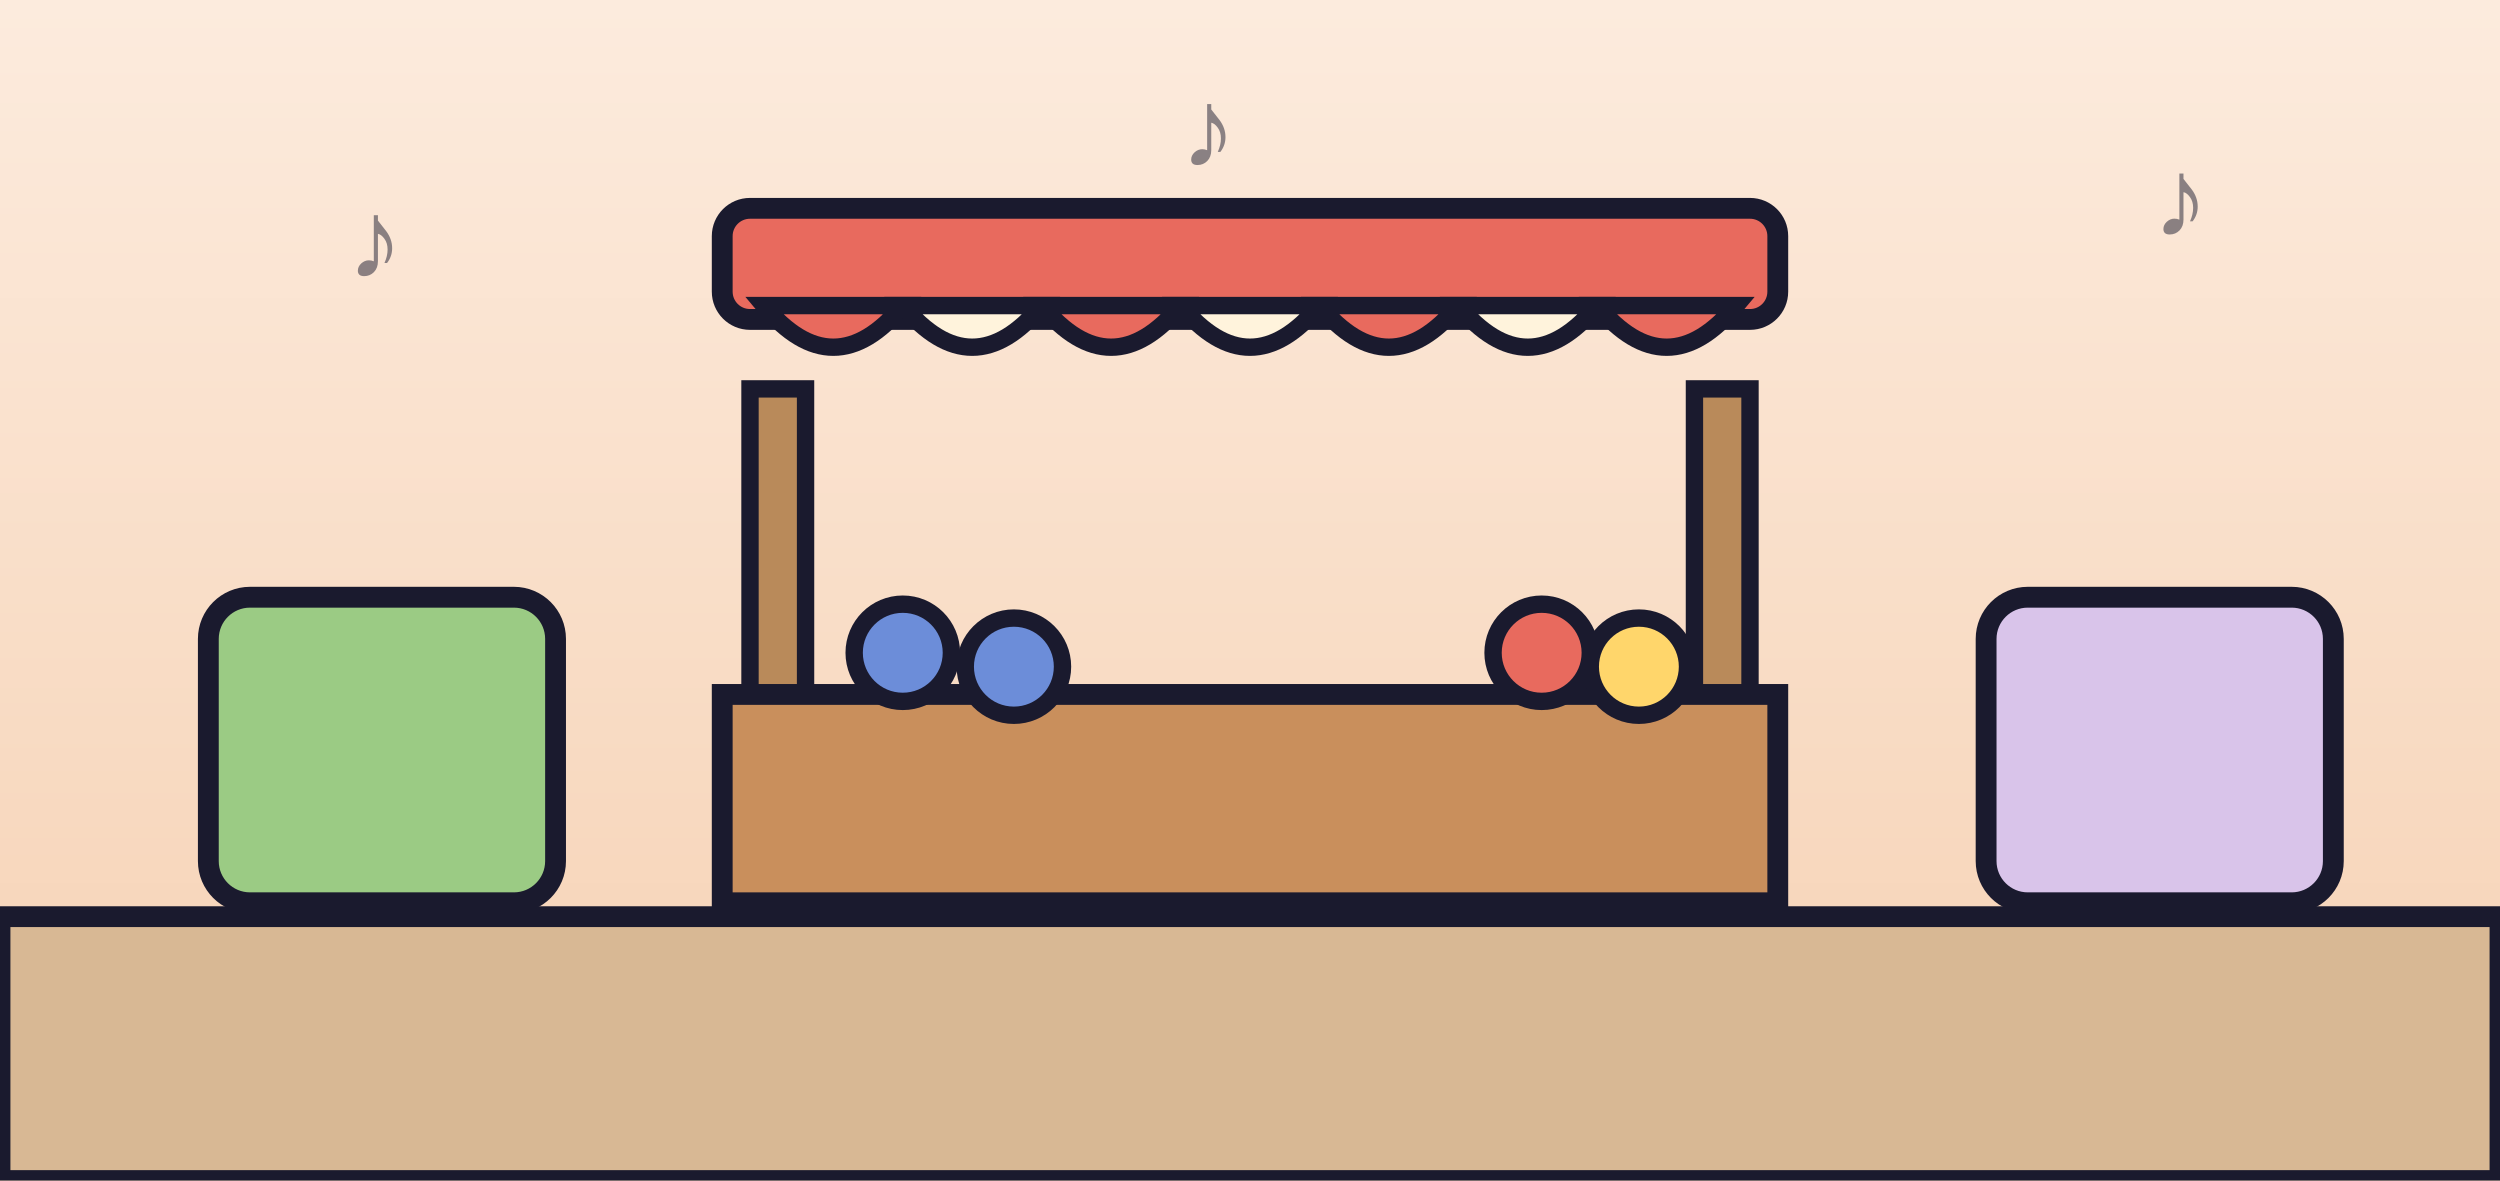
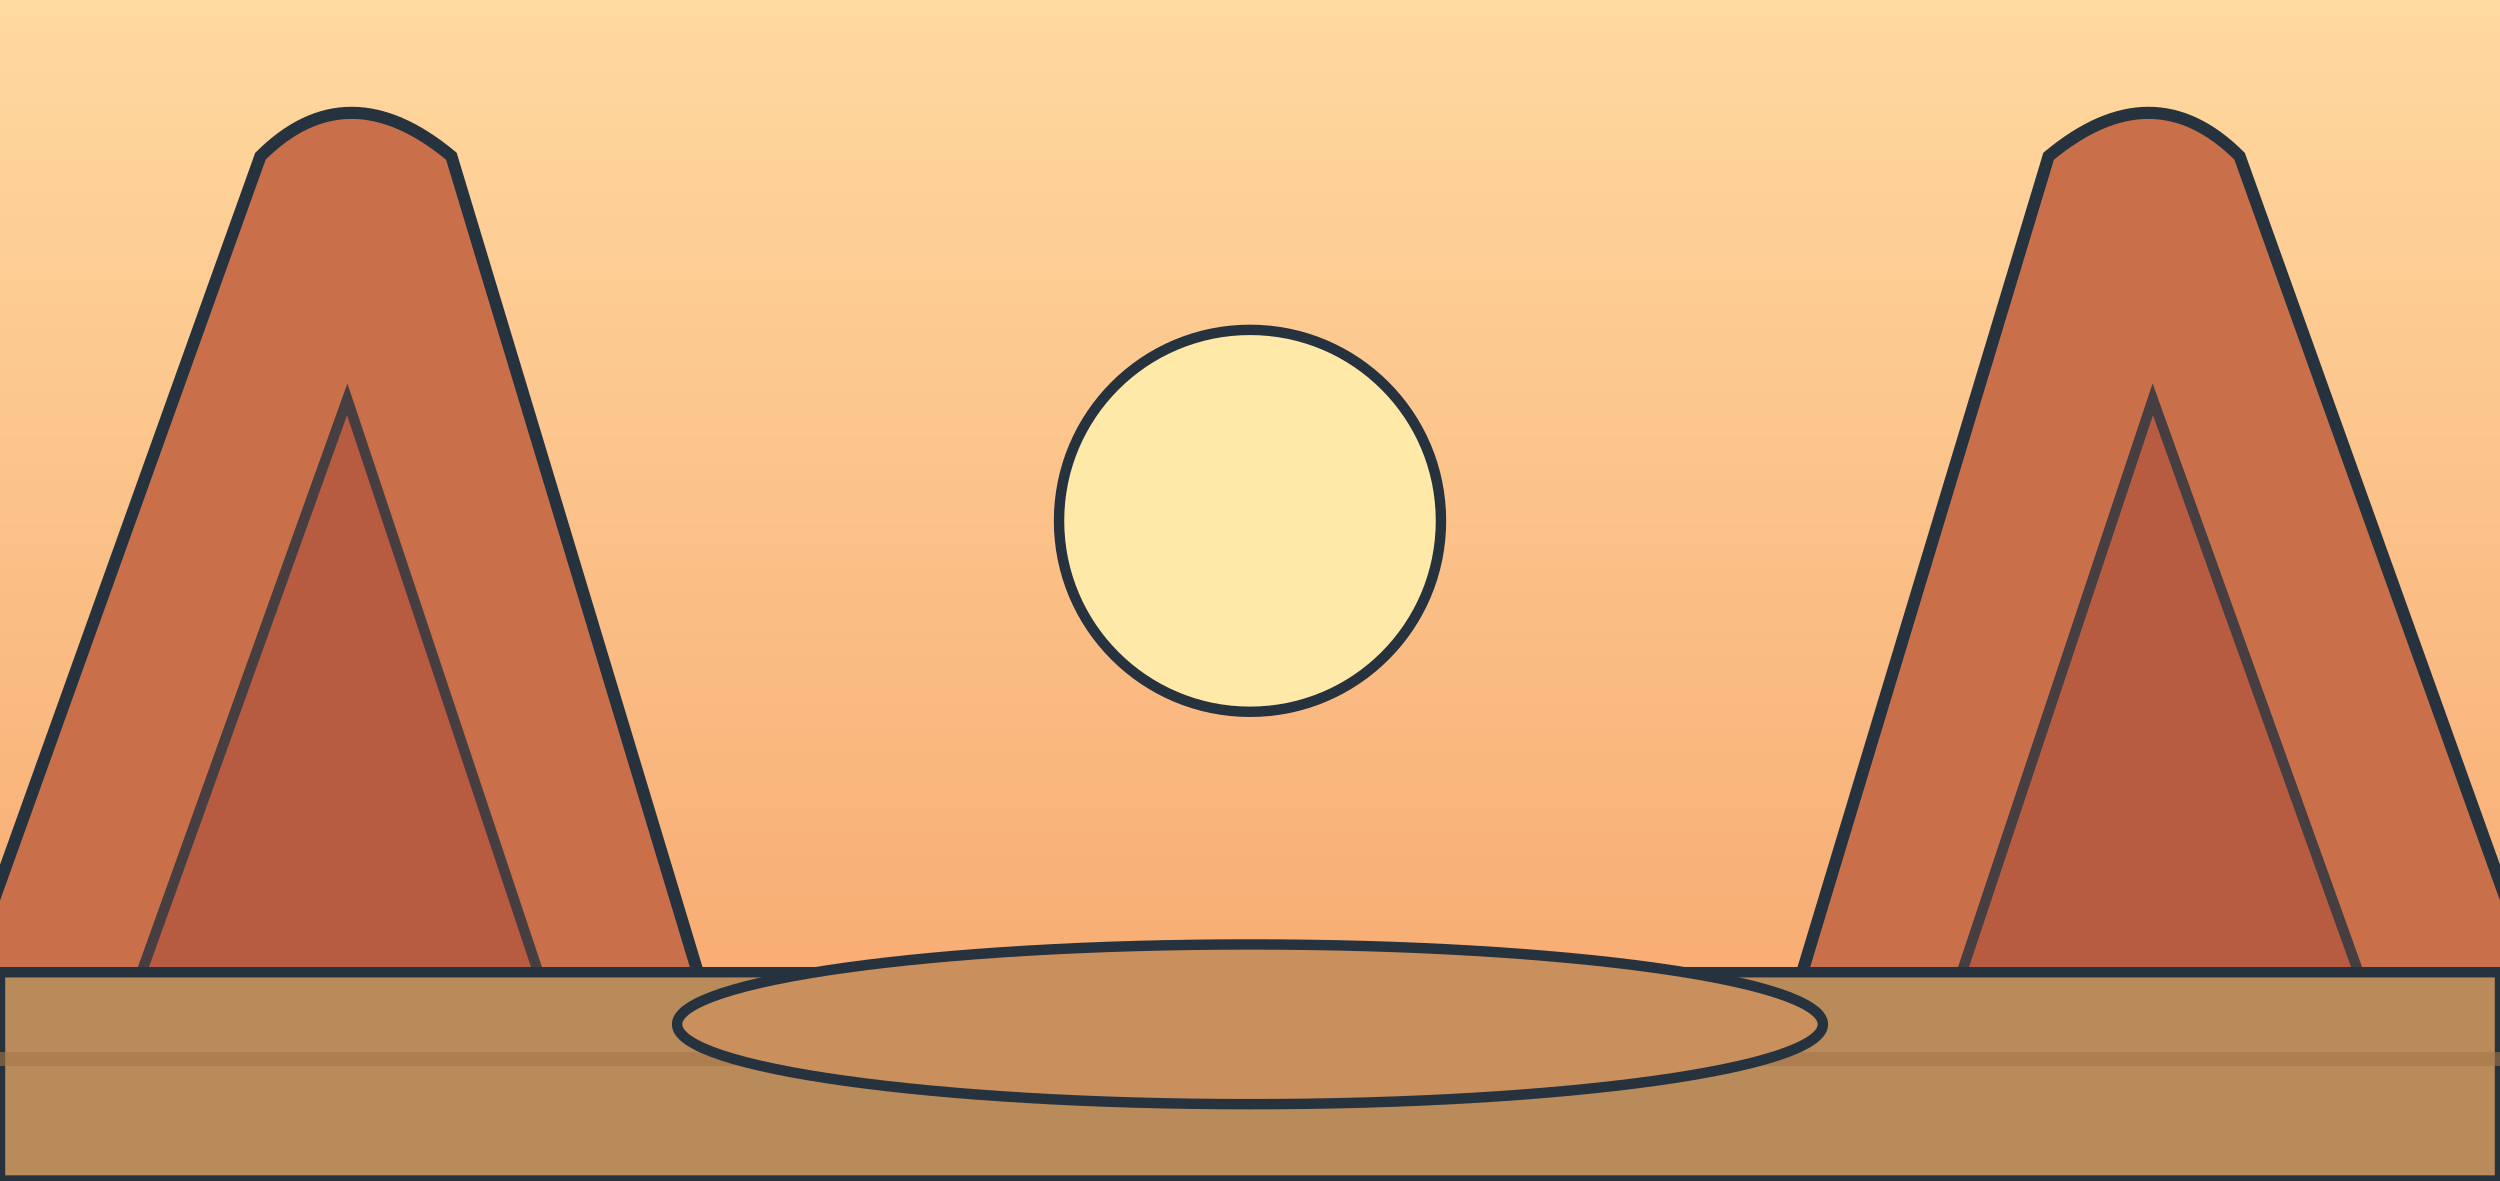
- <svg xmlns="http://www.w3.org/2000/svg" viewBox="0 0 360 170" preserveAspectRatio="xMidYMid slice">
+ <svg xmlns="http://www.w3.org/2000/svg" viewBox="0 0 1440 680">
  <defs>
-     <linearGradient id="s" x1="0" y1="0" x2="0" y2="1">
-       <stop offset="0" stop-color="#FCEBDD" />
-       <stop offset="1" stop-color="#F6D1B3" />
+     <linearGradient id="s5" x1="0" y1="0" x2="0" y2="1">
+       <stop offset="0" stop-color="#FFD9A0" />
+       <stop offset="1" stop-color="#F6A46B" />
    </linearGradient>
  </defs>
-   <rect width="360" height="170" fill="url(#s)" />
-   <rect y="132" width="360" height="38" fill="#D8B894" stroke="#1A1A2E" stroke-width="3" />
-   <rect x="104" y="30" width="152" height="16" rx="4" fill="#E86A5E" stroke="#1A1A2E" stroke-width="3" />
-   <path d="M 110 44 q 10 12 20 0 Z" fill="#E86A5E" stroke="#1A1A2E" stroke-width="2.5" />
-   <path d="M 130 44 q 10 12 20 0 Z" fill="#FFF3DC" stroke="#1A1A2E" stroke-width="2.5" />
-   <path d="M 150 44 q 10 12 20 0 Z" fill="#E86A5E" stroke="#1A1A2E" stroke-width="2.5" />
-   <path d="M 170 44 q 10 12 20 0 Z" fill="#FFF3DC" stroke="#1A1A2E" stroke-width="2.5" />
-   <path d="M 190 44 q 10 12 20 0 Z" fill="#E86A5E" stroke="#1A1A2E" stroke-width="2.5" />
-   <path d="M 210 44 q 10 12 20 0 Z" fill="#FFF3DC" stroke="#1A1A2E" stroke-width="2.5" />
-   <path d="M 230 44 q 10 12 20 0 Z" fill="#E86A5E" stroke="#1A1A2E" stroke-width="2.5" />
-   <rect x="108" y="56" width="8" height="72" fill="#B98A5A" stroke="#1A1A2E" stroke-width="2.5" />
-   <rect x="244" y="56" width="8" height="72" fill="#B98A5A" stroke="#1A1A2E" stroke-width="2.5" />
-   <rect x="104" y="100" width="152" height="30" fill="#C98F5C" stroke="#1A1A2E" stroke-width="3" />
-   <circle cx="130" cy="94" r="7" fill="#6C8DD9" stroke="#1A1A2E" stroke-width="2.5" />
-   <circle cx="146" cy="96" r="7" fill="#6C8DD9" stroke="#1A1A2E" stroke-width="2.5" />
-   <circle cx="222" cy="94" r="7" fill="#E86A5E" stroke="#1A1A2E" stroke-width="2.5" />
-   <circle cx="236" cy="96" r="7" fill="#FFD66B" stroke="#1A1A2E" stroke-width="2.5" />
-   <rect x="30" y="86" width="50" height="44" rx="6" fill="#9BCB84" stroke="#1A1A2E" stroke-width="3" />
-   <rect x="286" y="86" width="50" height="44" rx="6" fill="#D9C4EA" stroke="#1A1A2E" stroke-width="3" />
-   <text x="50" y="40" font-size="16" fill="#1A1A2E" opacity="0.5">♪</text>
-   <text x="310" y="34" font-size="16" fill="#1A1A2E" opacity="0.5">♪</text>
-   <text x="170" y="24" font-size="16" fill="#1A1A2E" opacity="0.5">♪</text>
+   <rect width="1440" height="680" fill="url(#s5)" />
+   <circle cx="720" cy="300" r="110" fill="#FFE9A8" stroke="#26323E" stroke-width="6" />
+   <path d="M-40 620 L150 90 Q200 40 260 90 L420 620 Z" fill="#C96F4A" stroke="#26323E" stroke-width="7" />
+   <path d="M60 620 L200 230 L330 620 Z" fill="#B3573F" stroke="#26323E" stroke-width="6" opacity="0.8" />
+   <path d="M1480 620 L1290 90 Q1240 40 1180 90 L1020 620 Z" fill="#C96F4A" stroke="#26323E" stroke-width="7" />
+   <path d="M1380 620 L1240 230 L1110 620 Z" fill="#B3573F" stroke="#26323E" stroke-width="6" opacity="0.8" />
+   <rect x="0" y="560" width="1440" height="120" fill="#B98A5A" stroke="#26323E" stroke-width="6" />
+   <rect x="0" y="606" width="1440" height="8" fill="#A4764A" opacity="0.6" />
+   <ellipse cx="720" cy="590" rx="330" ry="46" fill="#C98F5C" stroke="#26323E" stroke-width="6" />
</svg>
